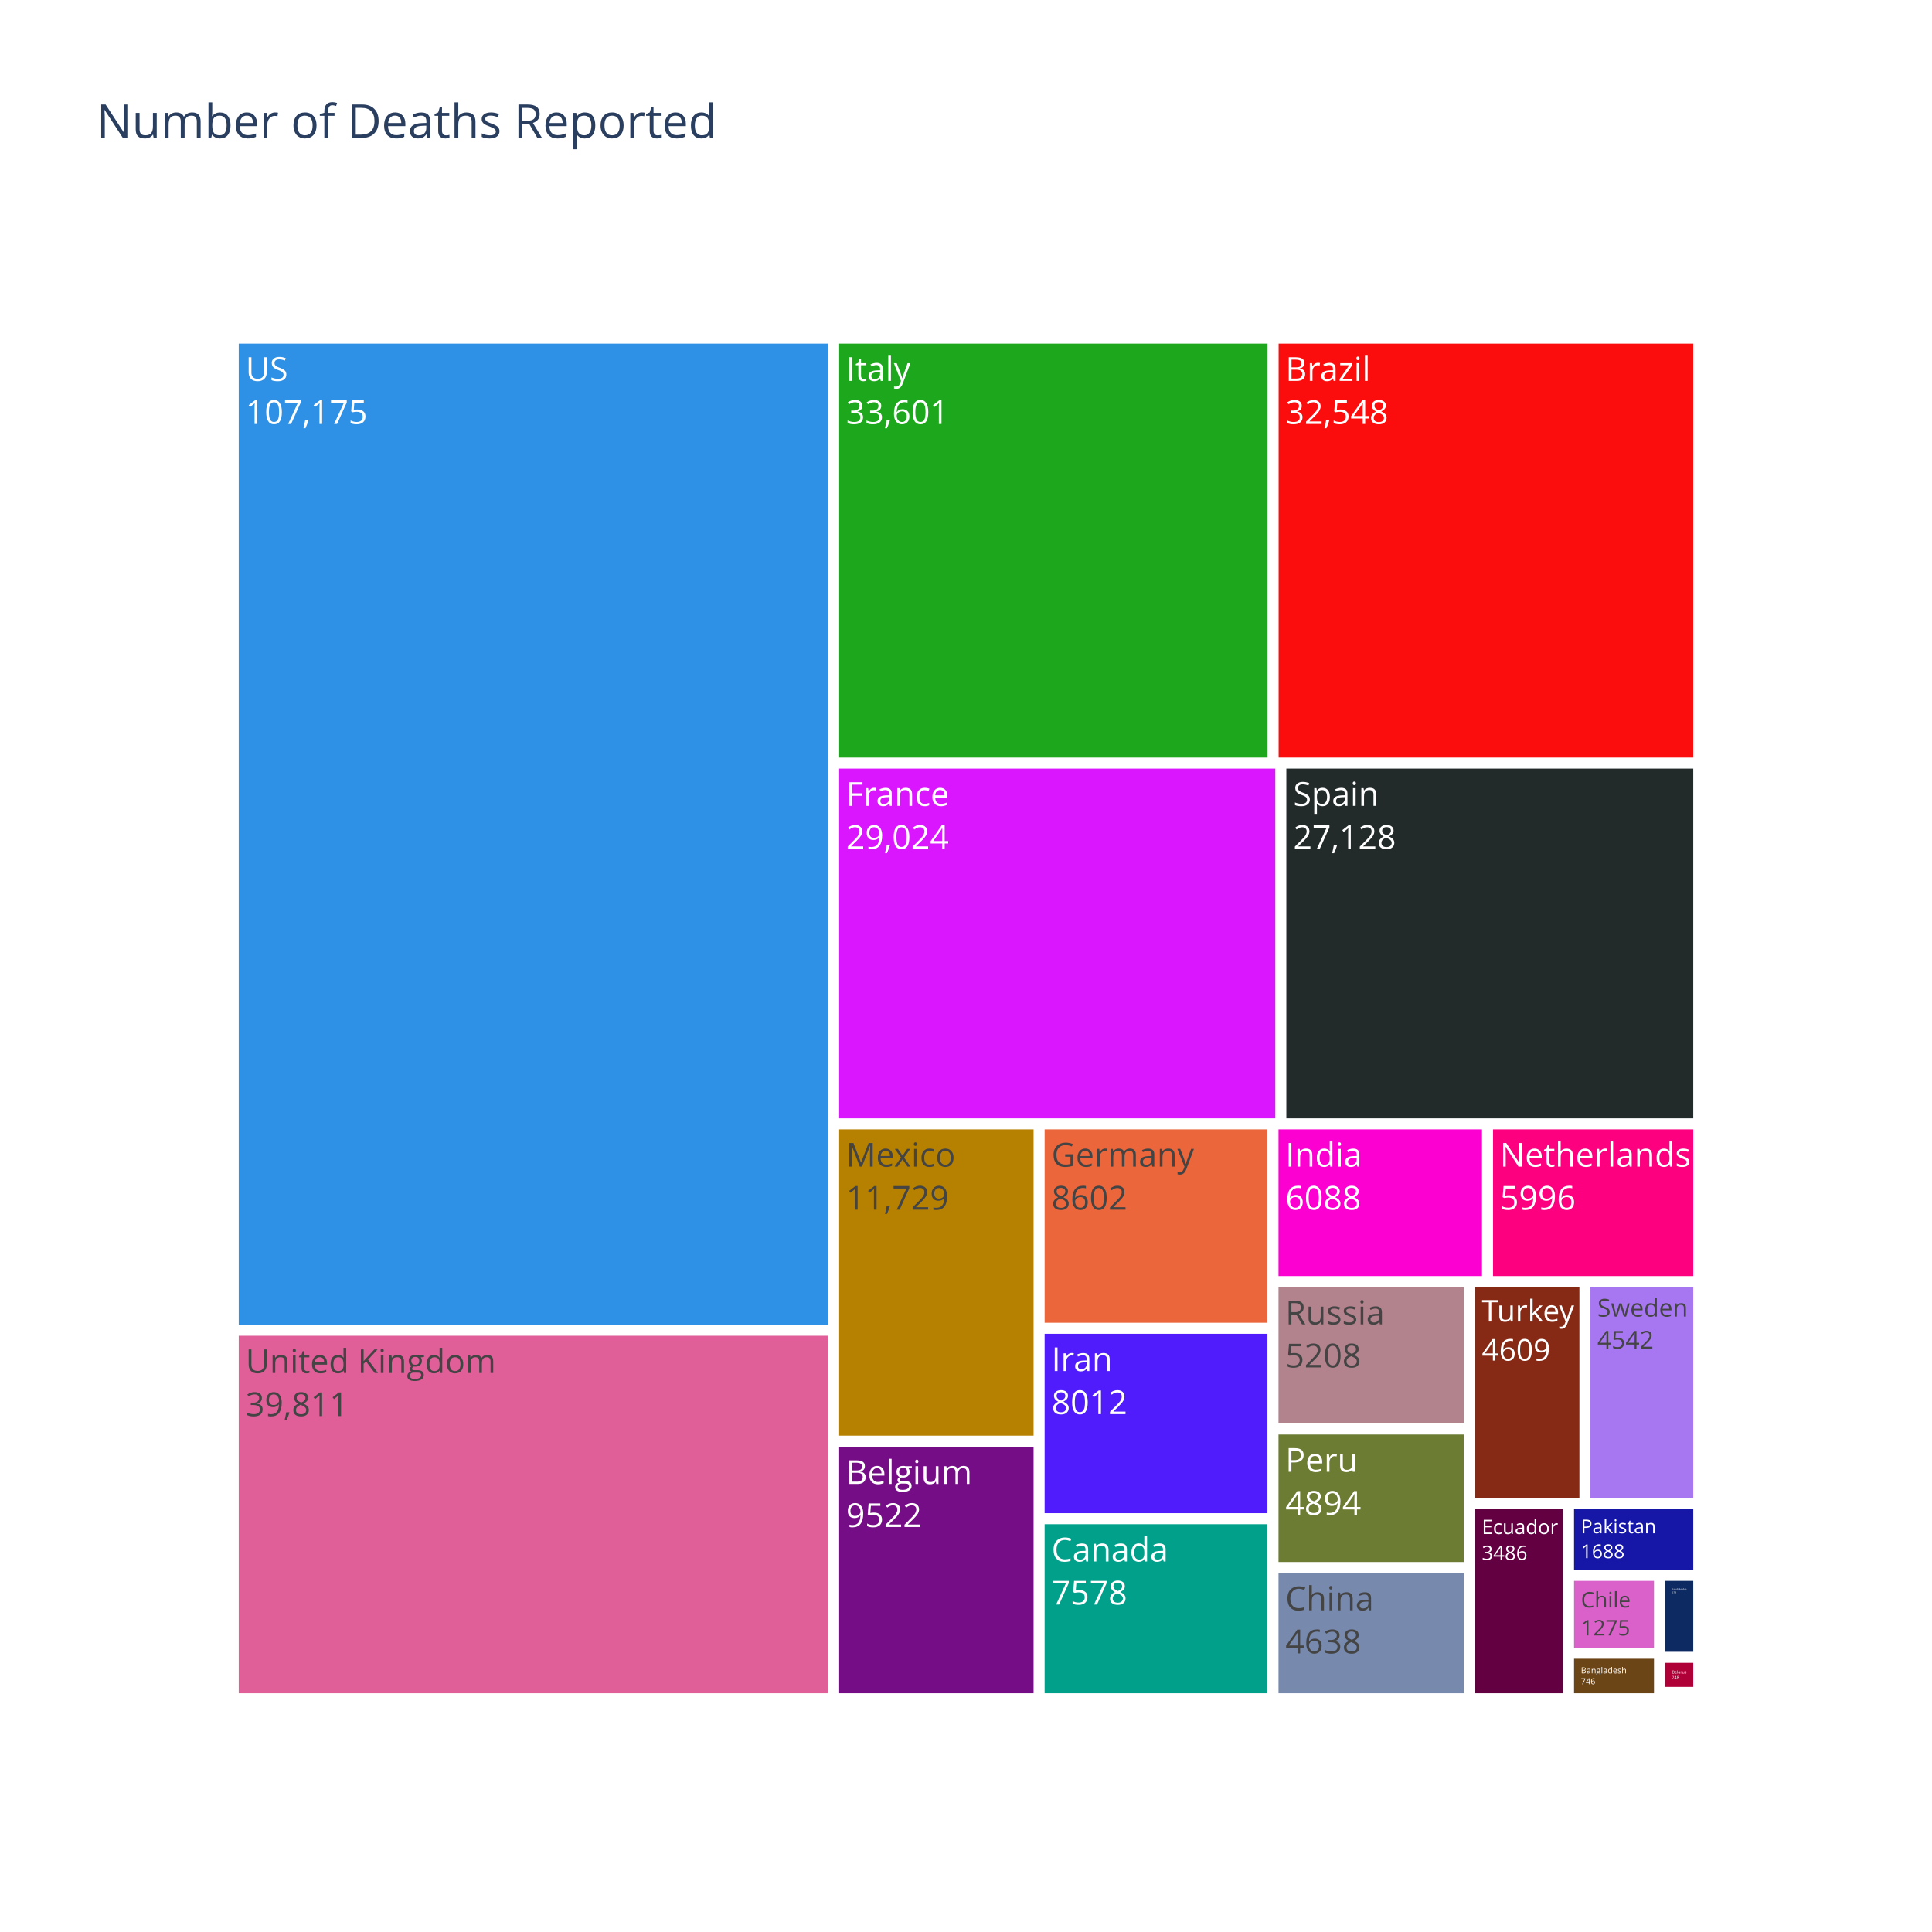
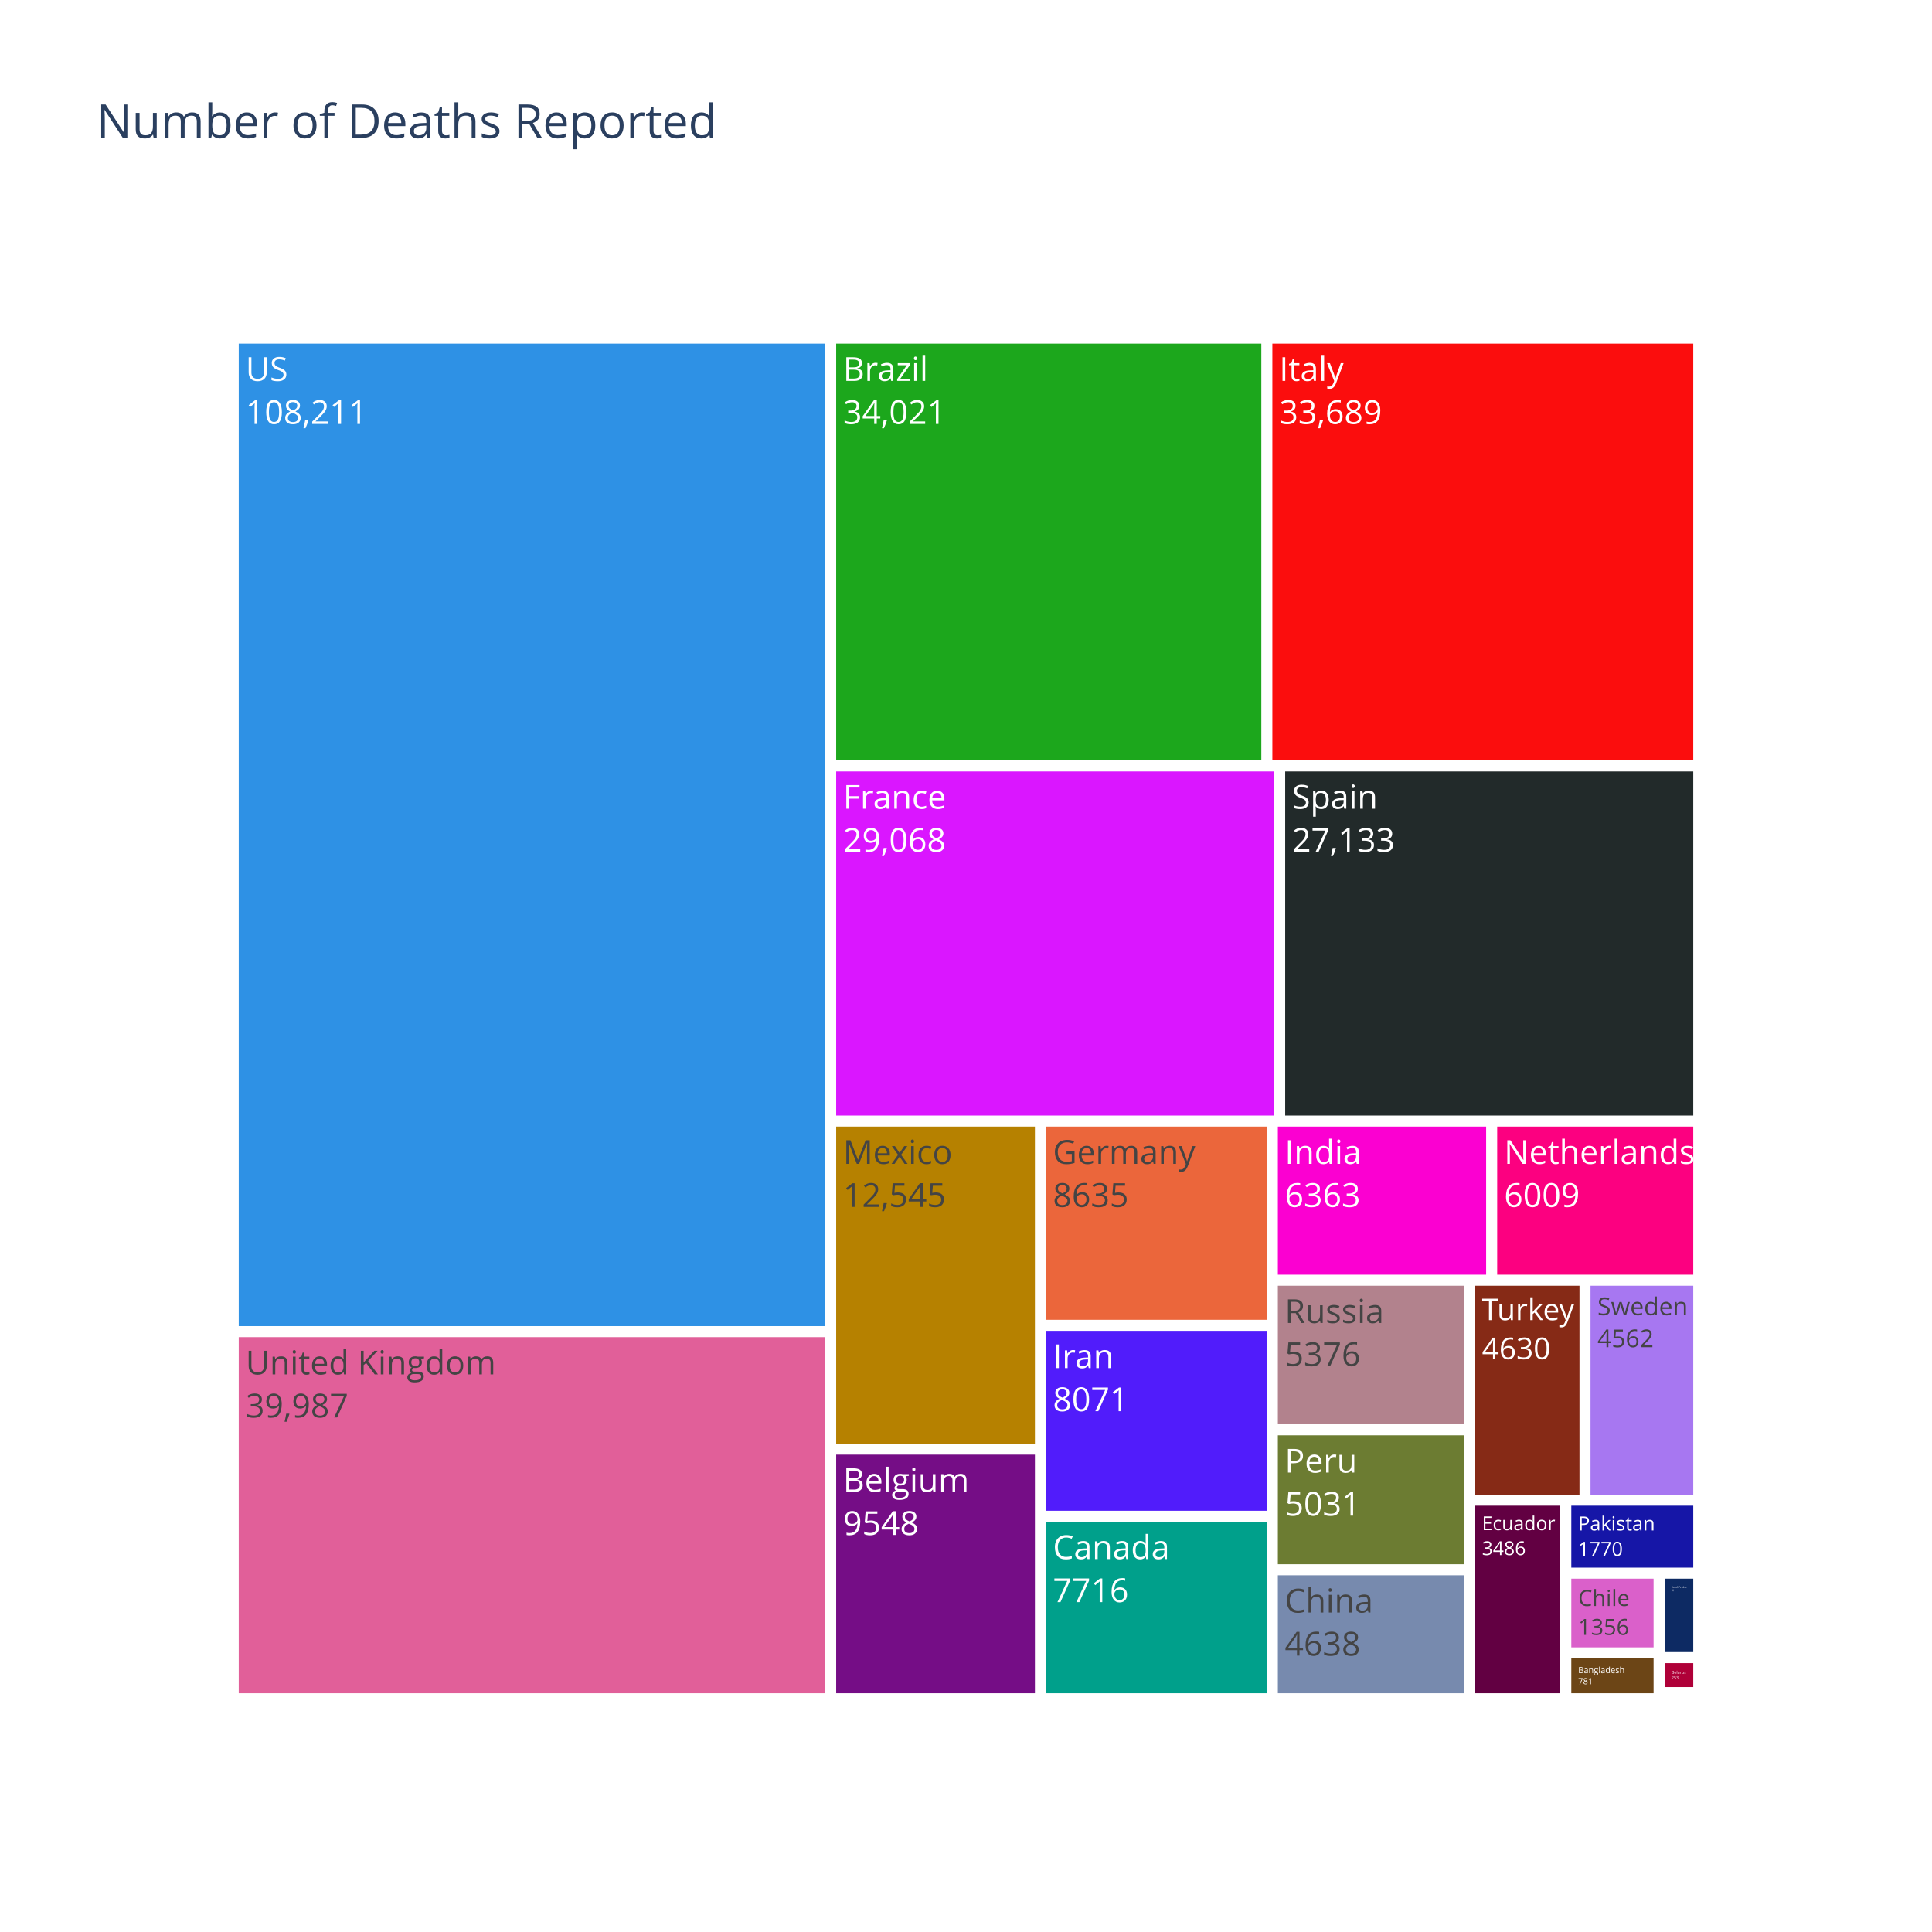
<svg xmlns="http://www.w3.org/2000/svg" class="main-svg" width="700" height="700" style="" viewBox="0 0 700 700">
  <rect x="0" y="0" width="700" height="700" style="fill: rgb(255, 255, 255); fill-opacity: 1;" />
-   <defs id="defs-f8664a">
+   <defs id="defs-8b23a5">
    <g class="clips" />
    <g class="gradients" />
  </defs>
  <g class="bglayer" />
  <g class="layer-below">
    <g class="imagelayer" />
    <g class="shapelayer" />
  </g>
  <g class="cartesianlayer" />
  <g class="polarlayer" />
  <g class="ternarylayer" />
  <g class="geolayer" />
  <g class="funnelarealayer" />
  <g class="pielayer" />
  <g class="treemaplayer">
    <g class="trace treemap" style="opacity: 1;">
      <g class="slice cursor-pointer">
        <path class="surface" d="M80,100L620,100L620,620L80,620Z" style="pointer-events: all; stroke-width: 0; fill: rgb(0, 0, 0); fill-opacity: 0; stroke: rgb(0, 0, 0); stroke-opacity: 0; opacity: 0;" />
        <g class="slicetext">
          <text data-notex="1" class="slicetext" text-anchor="start" x="0" y="0" style="font-family: 'Open Sans', verdana, arial, sans-serif; font-size: 12px; fill: rgb(42, 63, 95); fill-opacity: 1; white-space: pre;" transform="translate(86,114)"> </text>
        </g>
      </g>
      <g class="slice cursor-pointer">
-         <path class="surface" d="M86,124L300.546,124L300.546,480.471L86,480.471Z" style="pointer-events: all; stroke-width: 1; fill: rgb(46, 145, 229); fill-opacity: 1; stroke: rgb(255, 255, 255); stroke-opacity: 1; opacity: 1;" />
+         <path class="surface" d="M86,124L299.466,124L299.466,480.978L86,480.978Z" style="pointer-events: all; stroke-width: 1; fill: rgb(46, 145, 229); fill-opacity: 1; stroke: rgb(255, 255, 255); stroke-opacity: 1; opacity: 1;" />
        <g class="slicetext">
          <text data-notex="1" class="slicetext" text-anchor="start" x="0" y="0" style="font-family: 'Open Sans', verdana, arial, sans-serif; font-size: 12px; fill: rgb(255, 255, 255); fill-opacity: 1; white-space: pre;" transform="translate(89,138)">
            <tspan class="line" dy="0em" x="0" y="0">US</tspan>
-             <tspan class="line" dy="1.3em" x="0" y="0">107,175</tspan>
-           </text>
-         </g>
-       </g>
-       <g class="slice cursor-pointer">
-         <path class="surface" d="M86,483.471L300.546,483.471L300.546,614L86,614Z" style="pointer-events: all; stroke-width: 1; fill: rgb(225, 95, 153); fill-opacity: 1; stroke: rgb(255, 255, 255); stroke-opacity: 1; opacity: 1;" />
-         <g class="slicetext">
-           <text data-notex="1" class="slicetext" text-anchor="start" x="0" y="0" style="font-family: 'Open Sans', verdana, arial, sans-serif; font-size: 12px; fill: rgb(68, 68, 68); fill-opacity: 1; white-space: pre;" transform="translate(89,497.4715)">
+             <tspan class="line" dy="1.3em" x="0" y="0">108,211</tspan>
+           </text>
+         </g>
+       </g>
+       <g class="slice cursor-pointer">
+         <path class="surface" d="M86,483.978L299.466,483.978L299.466,614L86,614Z" style="pointer-events: all; stroke-width: 1; fill: rgb(225, 95, 153); fill-opacity: 1; stroke: rgb(255, 255, 255); stroke-opacity: 1; opacity: 1;" />
+         <g class="slicetext">
+           <text data-notex="1" class="slicetext" text-anchor="start" x="0" y="0" style="font-family: 'Open Sans', verdana, arial, sans-serif; font-size: 12px; fill: rgb(68, 68, 68); fill-opacity: 1; white-space: pre;" transform="translate(89,497.978)">
            <tspan class="line" dy="0em" x="0" y="0">United Kingdom</tspan>
-             <tspan class="line" dy="1.3em" x="0" y="0">39,811</tspan>
-           </text>
-         </g>
-       </g>
-       <g class="slice cursor-pointer">
-         <path class="surface" d="M303.546,124L459.768,124L459.768,274.983L303.546,274.983Z" style="pointer-events: all; stroke-width: 1; fill: rgb(28, 167, 28); fill-opacity: 1; stroke: rgb(255, 255, 255); stroke-opacity: 1; opacity: 1;" />
-         <g class="slicetext">
-           <text data-notex="1" class="slicetext" text-anchor="start" x="0" y="0" style="font-family: 'Open Sans', verdana, arial, sans-serif; font-size: 12px; fill: rgb(255, 255, 255); fill-opacity: 1; white-space: pre;" transform="translate(306.5464,138)">
+             <tspan class="line" dy="1.3em" x="0" y="0">39,987</tspan>
+           </text>
+         </g>
+       </g>
+       <g class="slice cursor-pointer">
+         <path class="surface" d="M302.466,124L457.504,124L457.504,276.018L302.466,276.018Z" style="pointer-events: all; stroke-width: 1; fill: rgb(28, 167, 28); fill-opacity: 1; stroke: rgb(255, 255, 255); stroke-opacity: 1; opacity: 1;" />
+         <g class="slicetext">
+           <text data-notex="1" class="slicetext" text-anchor="start" x="0" y="0" style="font-family: 'Open Sans', verdana, arial, sans-serif; font-size: 12px; fill: rgb(255, 255, 255); fill-opacity: 1; white-space: pre;" transform="translate(305.4665,138)">
+             <tspan class="line" dy="0em" x="0" y="0">Brazil</tspan>
+             <tspan class="line" dy="1.3em" x="0" y="0">34,021</tspan>
+           </text>
+         </g>
+       </g>
+       <g class="slice cursor-pointer">
+         <path class="surface" d="M460.504,124L614,124L614,276.018L460.504,276.018Z" style="pointer-events: all; stroke-width: 1; fill: rgb(251, 13, 13); fill-opacity: 1; stroke: rgb(255, 255, 255); stroke-opacity: 1; opacity: 1;" />
+         <g class="slicetext">
+           <text data-notex="1" class="slicetext" text-anchor="start" x="0" y="0" style="font-family: 'Open Sans', verdana, arial, sans-serif; font-size: 12px; fill: rgb(255, 255, 255); fill-opacity: 1; white-space: pre;" transform="translate(463.5044,138)">
            <tspan class="line" dy="0em" x="0" y="0">Italy</tspan>
-             <tspan class="line" dy="1.3em" x="0" y="0">33,601</tspan>
-           </text>
-         </g>
-       </g>
-       <g class="slice cursor-pointer">
-         <path class="surface" d="M462.768,124L614,124L614,274.983L462.768,274.983Z" style="pointer-events: all; stroke-width: 1; fill: rgb(251, 13, 13); fill-opacity: 1; stroke: rgb(255, 255, 255); stroke-opacity: 1; opacity: 1;" />
-         <g class="slicetext">
-           <text data-notex="1" class="slicetext" text-anchor="start" x="0" y="0" style="font-family: 'Open Sans', verdana, arial, sans-serif; font-size: 12px; fill: rgb(255, 255, 255); fill-opacity: 1; white-space: pre;" transform="translate(465.7681,138)">
-             <tspan class="line" dy="0em" x="0" y="0">Brazil</tspan>
-             <tspan class="line" dy="1.3em" x="0" y="0">32,548</tspan>
-           </text>
-         </g>
-       </g>
-       <g class="slice cursor-pointer">
-         <path class="surface" d="M303.546,277.983L462.565,277.983L462.565,405.695L303.546,405.695Z" style="pointer-events: all; stroke-width: 1; fill: rgb(218, 22, 255); fill-opacity: 1; stroke: rgb(255, 255, 255); stroke-opacity: 1; opacity: 1;" />
-         <g class="slicetext">
-           <text data-notex="1" class="slicetext" text-anchor="start" x="0" y="0" style="font-family: 'Open Sans', verdana, arial, sans-serif; font-size: 12px; fill: rgb(255, 255, 255); fill-opacity: 1; white-space: pre;" transform="translate(306.5464,291.9831)">
+             <tspan class="line" dy="1.3em" x="0" y="0">33,689</tspan>
+           </text>
+         </g>
+       </g>
+       <g class="slice cursor-pointer">
+         <path class="surface" d="M302.466,279.018L462.148,279.018L462.148,404.686L302.466,404.686Z" style="pointer-events: all; stroke-width: 1; fill: rgb(218, 22, 255); fill-opacity: 1; stroke: rgb(255, 255, 255); stroke-opacity: 1; opacity: 1;" />
+         <g class="slicetext">
+           <text data-notex="1" class="slicetext" text-anchor="start" x="0" y="0" style="font-family: 'Open Sans', verdana, arial, sans-serif; font-size: 12px; fill: rgb(255, 255, 255); fill-opacity: 1; white-space: pre;" transform="translate(305.4665,293.0176)">
            <tspan class="line" dy="0em" x="0" y="0">France</tspan>
-             <tspan class="line" dy="1.3em" x="0" y="0">29,024</tspan>
-           </text>
-         </g>
-       </g>
-       <g class="slice cursor-pointer">
-         <path class="surface" d="M465.565,277.983L614,277.983L614,405.695L465.565,405.695Z" style="pointer-events: all; stroke-width: 1; fill: rgb(34, 42, 42); fill-opacity: 1; stroke: rgb(255, 255, 255); stroke-opacity: 1; opacity: 1;" />
-         <g class="slicetext">
-           <text data-notex="1" class="slicetext" text-anchor="start" x="0" y="0" style="font-family: 'Open Sans', verdana, arial, sans-serif; font-size: 12px; fill: rgb(255, 255, 255); fill-opacity: 1; white-space: pre;" transform="translate(468.5652,291.9831)">
+             <tspan class="line" dy="1.3em" x="0" y="0">29,068</tspan>
+           </text>
+         </g>
+       </g>
+       <g class="slice cursor-pointer">
+         <path class="surface" d="M465.148,279.018L614,279.018L614,404.686L465.148,404.686Z" style="pointer-events: all; stroke-width: 1; fill: rgb(34, 42, 42); fill-opacity: 1; stroke: rgb(255, 255, 255); stroke-opacity: 1; opacity: 1;" />
+         <g class="slicetext">
+           <text data-notex="1" class="slicetext" text-anchor="start" x="0" y="0" style="font-family: 'Open Sans', verdana, arial, sans-serif; font-size: 12px; fill: rgb(255, 255, 255); fill-opacity: 1; white-space: pre;" transform="translate(468.1479,293.0176)">
            <tspan class="line" dy="0em" x="0" y="0">Spain</tspan>
-             <tspan class="line" dy="1.3em" x="0" y="0">27,128</tspan>
-           </text>
-         </g>
-       </g>
-       <g class="slice cursor-pointer">
-         <path class="surface" d="M303.546,408.695L374.986,408.695L374.986,520.664L303.546,520.664Z" style="pointer-events: all; stroke-width: 1; fill: rgb(182, 129, 0); fill-opacity: 1; stroke: rgb(255, 255, 255); stroke-opacity: 1; opacity: 1;" />
-         <g class="slicetext">
-           <text data-notex="1" class="slicetext" text-anchor="start" x="0" y="0" style="font-family: 'Open Sans', verdana, arial, sans-serif; font-size: 12px; fill: rgb(68, 68, 68); fill-opacity: 1; white-space: pre;" transform="translate(306.5464,422.6949)">
+             <tspan class="line" dy="1.3em" x="0" y="0">27,133</tspan>
+           </text>
+         </g>
+       </g>
+       <g class="slice cursor-pointer">
+         <path class="surface" d="M302.466,407.686L375.473,407.686L375.473,523.54L302.466,523.54Z" style="pointer-events: all; stroke-width: 1; fill: rgb(182, 129, 0); fill-opacity: 1; stroke: rgb(255, 255, 255); stroke-opacity: 1; opacity: 1;" />
+         <g class="slicetext">
+           <text data-notex="1" class="slicetext" text-anchor="start" x="0" y="0" style="font-family: 'Open Sans', verdana, arial, sans-serif; font-size: 12px; fill: rgb(68, 68, 68); fill-opacity: 1; white-space: pre;" transform="translate(305.4665,421.6861)">
            <tspan class="line" dy="0em" x="0" y="0">Mexico</tspan>
-             <tspan class="line" dy="1.3em" x="0" y="0">11,729</tspan>
-           </text>
-         </g>
-       </g>
-       <g class="slice cursor-pointer">
-         <path class="surface" d="M303.546,523.664L374.986,523.664L374.986,614L303.546,614Z" style="pointer-events: all; stroke-width: 1; fill: rgb(117, 13, 134); fill-opacity: 1; stroke: rgb(255, 255, 255); stroke-opacity: 1; opacity: 1;" />
-         <g class="slicetext">
-           <text data-notex="1" class="slicetext" text-anchor="start" x="0" y="0" style="font-family: 'Open Sans', verdana, arial, sans-serif; font-size: 12px; fill: rgb(255, 255, 255); fill-opacity: 1; white-space: pre;" transform="translate(306.5464,537.6641)">
+             <tspan class="line" dy="1.3em" x="0" y="0">12,545</tspan>
+           </text>
+         </g>
+       </g>
+       <g class="slice cursor-pointer">
+         <path class="surface" d="M302.466,526.54L375.473,526.54L375.473,614L302.466,614Z" style="pointer-events: all; stroke-width: 1; fill: rgb(117, 13, 134); fill-opacity: 1; stroke: rgb(255, 255, 255); stroke-opacity: 1; opacity: 1;" />
+         <g class="slicetext">
+           <text data-notex="1" class="slicetext" text-anchor="start" x="0" y="0" style="font-family: 'Open Sans', verdana, arial, sans-serif; font-size: 12px; fill: rgb(255, 255, 255); fill-opacity: 1; white-space: pre;" transform="translate(305.4665,540.5402)">
            <tspan class="line" dy="0em" x="0" y="0">Belgium</tspan>
-             <tspan class="line" dy="1.3em" x="0" y="0">9522</tspan>
-           </text>
-         </g>
-       </g>
-       <g class="slice cursor-pointer">
-         <path class="surface" d="M377.986,408.695L459.727,408.695L459.727,479.762L377.986,479.762Z" style="pointer-events: all; stroke-width: 1; fill: rgb(235, 102, 59); fill-opacity: 1; stroke: rgb(255, 255, 255); stroke-opacity: 1; opacity: 1;" />
-         <g class="slicetext">
-           <text data-notex="1" class="slicetext" text-anchor="start" x="0" y="0" style="font-family: 'Open Sans', verdana, arial, sans-serif; font-size: 12px; fill: rgb(68, 68, 68); fill-opacity: 1; white-space: pre;" transform="translate(380.9857,422.6949)">
+             <tspan class="line" dy="1.3em" x="0" y="0">9548</tspan>
+           </text>
+         </g>
+       </g>
+       <g class="slice cursor-pointer">
+         <path class="surface" d="M378.473,407.686L459.492,407.686L459.492,478.694L378.473,478.694Z" style="pointer-events: all; stroke-width: 1; fill: rgb(235, 102, 59); fill-opacity: 1; stroke: rgb(255, 255, 255); stroke-opacity: 1; opacity: 1;" />
+         <g class="slicetext">
+           <text data-notex="1" class="slicetext" text-anchor="start" x="0" y="0" style="font-family: 'Open Sans', verdana, arial, sans-serif; font-size: 12px; fill: rgb(68, 68, 68); fill-opacity: 1; white-space: pre;" transform="translate(381.4732,421.6861)">
            <tspan class="line" dy="0em" x="0" y="0">Germany</tspan>
-             <tspan class="line" dy="1.3em" x="0" y="0">8602</tspan>
-           </text>
-         </g>
-       </g>
-       <g class="slice cursor-pointer">
-         <path class="surface" d="M377.986,482.762L459.727,482.762L459.727,548.75L377.986,548.75Z" style="pointer-events: all; stroke-width: 1; fill: rgb(81, 28, 251); fill-opacity: 1; stroke: rgb(255, 255, 255); stroke-opacity: 1; opacity: 1;" />
-         <g class="slicetext">
-           <text data-notex="1" class="slicetext" text-anchor="start" x="0" y="0" style="font-family: 'Open Sans', verdana, arial, sans-serif; font-size: 12px; fill: rgb(255, 255, 255); fill-opacity: 1; white-space: pre;" transform="translate(380.9857,496.7624)">
+             <tspan class="line" dy="1.3em" x="0" y="0">8635</tspan>
+           </text>
+         </g>
+       </g>
+       <g class="slice cursor-pointer">
+         <path class="surface" d="M378.473,481.694L459.492,481.694L459.492,547.868L378.473,547.868Z" style="pointer-events: all; stroke-width: 1; fill: rgb(81, 28, 251); fill-opacity: 1; stroke: rgb(255, 255, 255); stroke-opacity: 1; opacity: 1;" />
+         <g class="slicetext">
+           <text data-notex="1" class="slicetext" text-anchor="start" x="0" y="0" style="font-family: 'Open Sans', verdana, arial, sans-serif; font-size: 12px; fill: rgb(255, 255, 255); fill-opacity: 1; white-space: pre;" transform="translate(381.4732,495.6942)">
            <tspan class="line" dy="0em" x="0" y="0">Iran</tspan>
-             <tspan class="line" dy="1.3em" x="0" y="0">8012</tspan>
-           </text>
-         </g>
-       </g>
-       <g class="slice cursor-pointer">
-         <path class="surface" d="M377.986,551.75L459.727,551.75L459.727,614L377.986,614Z" style="pointer-events: all; stroke-width: 1; fill: rgb(0, 160, 139); fill-opacity: 1; stroke: rgb(255, 255, 255); stroke-opacity: 1; opacity: 1;" />
-         <g class="slicetext">
-           <text data-notex="1" class="slicetext" text-anchor="start" x="0" y="0" style="font-family: 'Open Sans', verdana, arial, sans-serif; font-size: 12px; fill: rgb(255, 255, 255); fill-opacity: 1; white-space: pre;" transform="translate(380.9857,565.7497)">
+             <tspan class="line" dy="1.3em" x="0" y="0">8071</tspan>
+           </text>
+         </g>
+       </g>
+       <g class="slice cursor-pointer">
+         <path class="surface" d="M378.473,550.868L459.492,550.868L459.492,614L378.473,614Z" style="pointer-events: all; stroke-width: 1; fill: rgb(0, 160, 139); fill-opacity: 1; stroke: rgb(255, 255, 255); stroke-opacity: 1; opacity: 1;" />
+         <g class="slicetext">
+           <text data-notex="1" class="slicetext" text-anchor="start" x="0" y="0" style="font-family: 'Open Sans', verdana, arial, sans-serif; font-size: 12px; fill: rgb(255, 255, 255); fill-opacity: 1; white-space: pre;" transform="translate(381.4732,564.8684)">
            <tspan class="line" dy="0em" x="0" y="0">Canada</tspan>
-             <tspan class="line" dy="1.3em" x="0" y="0">7578</tspan>
-           </text>
-         </g>
-       </g>
-       <g class="slice cursor-pointer">
-         <path class="surface" d="M462.727,408.695L537.451,408.695L537.451,462.848L462.727,462.848Z" style="pointer-events: all; stroke-width: 1; fill: rgb(251, 0, 209); fill-opacity: 1; stroke: rgb(255, 255, 255); stroke-opacity: 1; opacity: 1;" />
-         <g class="slicetext">
-           <text data-notex="1" class="slicetext" text-anchor="start" x="0" y="0" style="font-family: 'Open Sans', verdana, arial, sans-serif; font-size: 12px; fill: rgb(255, 255, 255); fill-opacity: 1; white-space: pre;" transform="translate(465.727,422.6949)">
+             <tspan class="line" dy="1.3em" x="0" y="0">7716</tspan>
+           </text>
+         </g>
+       </g>
+       <g class="slice cursor-pointer">
+         <path class="surface" d="M462.492,407.686L538.957,407.686L538.957,462.348L462.492,462.348Z" style="pointer-events: all; stroke-width: 1; fill: rgb(251, 0, 209); fill-opacity: 1; stroke: rgb(255, 255, 255); stroke-opacity: 1; opacity: 1;" />
+         <g class="slicetext">
+           <text data-notex="1" class="slicetext" text-anchor="start" x="0" y="0" style="font-family: 'Open Sans', verdana, arial, sans-serif; font-size: 12px; fill: rgb(255, 255, 255); fill-opacity: 1; white-space: pre;" transform="translate(465.4924,421.6861)">
            <tspan class="line" dy="0em" x="0" y="0">India</tspan>
-             <tspan class="line" dy="1.3em" x="0" y="0">6088</tspan>
-           </text>
-         </g>
-       </g>
-       <g class="slice cursor-pointer">
-         <path class="surface" d="M540.451,408.695L614,408.695L614,462.848L540.451,462.848Z" style="pointer-events: all; stroke-width: 1; fill: rgb(252, 0, 128); fill-opacity: 1; stroke: rgb(255, 255, 255); stroke-opacity: 1; opacity: 1;" />
-         <g class="slicetext">
-           <text data-notex="1" class="slicetext" text-anchor="start" x="0" y="0" style="font-family: 'Open Sans', verdana, arial, sans-serif; font-size: 12px; fill: rgb(255, 255, 255); fill-opacity: 1; white-space: pre;" transform="translate(543.4508,422.6949)">
+             <tspan class="line" dy="1.3em" x="0" y="0">6363</tspan>
+           </text>
+         </g>
+       </g>
+       <g class="slice cursor-pointer">
+         <path class="surface" d="M541.957,407.686L614,407.686L614,462.348L541.957,462.348Z" style="pointer-events: all; stroke-width: 1; fill: rgb(252, 0, 128); fill-opacity: 1; stroke: rgb(255, 255, 255); stroke-opacity: 1; opacity: 1;" />
+         <g class="slicetext">
+           <text data-notex="1" class="slicetext" text-anchor="start" x="0" y="0" style="font-family: 'Open Sans', verdana, arial, sans-serif; font-size: 12px; fill: rgb(255, 255, 255); fill-opacity: 1; white-space: pre;" transform="translate(544.9566,421.6861)">
            <tspan class="line" dy="0em" x="0" y="0">Netherlands</tspan>
-             <tspan class="line" dy="1.3em" x="0" y="0">5996</tspan>
-           </text>
-         </g>
-       </g>
-       <g class="slice cursor-pointer">
-         <path class="surface" d="M462.727,465.848L530.882,465.848L530.882,516.254L462.727,516.254Z" style="pointer-events: all; stroke-width: 1; fill: rgb(178, 130, 141); fill-opacity: 1; stroke: rgb(255, 255, 255); stroke-opacity: 1; opacity: 1;" />
-         <g class="slicetext">
-           <text data-notex="1" class="slicetext" text-anchor="start" x="0" y="0" style="font-family: 'Open Sans', verdana, arial, sans-serif; font-size: 12px; fill: rgb(68, 68, 68); fill-opacity: 1; white-space: pre;" transform="translate(465.727,479.8485)">
+             <tspan class="line" dy="1.3em" x="0" y="0">6009</tspan>
+           </text>
+         </g>
+       </g>
+       <g class="slice cursor-pointer">
+         <path class="surface" d="M462.492,465.348L530.932,465.348L530.932,516.537L462.492,516.537Z" style="pointer-events: all; stroke-width: 1; fill: rgb(178, 130, 141); fill-opacity: 1; stroke: rgb(255, 255, 255); stroke-opacity: 1; opacity: 1;" />
+         <g class="slicetext">
+           <text data-notex="1" class="slicetext" text-anchor="start" x="0" y="0" style="font-family: 'Open Sans', verdana, arial, sans-serif; font-size: 12px; fill: rgb(68, 68, 68); fill-opacity: 1; white-space: pre;" transform="translate(465.4924,479.3475)">
            <tspan class="line" dy="0em" x="0" y="0">Russia</tspan>
-             <tspan class="line" dy="1.3em" x="0" y="0">5208</tspan>
-           </text>
-         </g>
-       </g>
-       <g class="slice cursor-pointer">
-         <path class="surface" d="M462.727,519.254L530.882,519.254L530.882,566.44L462.727,566.44Z" style="pointer-events: all; stroke-width: 1; fill: rgb(108, 124, 50); fill-opacity: 1; stroke: rgb(255, 255, 255); stroke-opacity: 1; opacity: 1;" />
-         <g class="slicetext">
-           <text data-notex="1" class="slicetext" text-anchor="start" x="0" y="0" style="font-family: 'Open Sans', verdana, arial, sans-serif; font-size: 12px; fill: rgb(255, 255, 255); fill-opacity: 1; white-space: pre;" transform="translate(465.727,533.254)">
+             <tspan class="line" dy="1.3em" x="0" y="0">5376</tspan>
+           </text>
+         </g>
+       </g>
+       <g class="slice cursor-pointer">
+         <path class="surface" d="M462.492,519.537L530.932,519.537L530.932,567.249L462.492,567.249Z" style="pointer-events: all; stroke-width: 1; fill: rgb(108, 124, 50); fill-opacity: 1; stroke: rgb(255, 255, 255); stroke-opacity: 1; opacity: 1;" />
+         <g class="slicetext">
+           <text data-notex="1" class="slicetext" text-anchor="start" x="0" y="0" style="font-family: 'Open Sans', verdana, arial, sans-serif; font-size: 12px; fill: rgb(255, 255, 255); fill-opacity: 1; white-space: pre;" transform="translate(465.4924,533.5372)">
            <tspan class="line" dy="0em" x="0" y="0">Peru</tspan>
-             <tspan class="line" dy="1.3em" x="0" y="0">4894</tspan>
-           </text>
-         </g>
-       </g>
-       <g class="slice cursor-pointer">
-         <path class="surface" d="M462.727,569.44L530.882,569.44L530.882,614L462.727,614Z" style="pointer-events: all; stroke-width: 1; fill: rgb(119, 138, 174); fill-opacity: 1; stroke: rgb(255, 255, 255); stroke-opacity: 1; opacity: 1;" />
-         <g class="slicetext">
-           <text data-notex="1" class="slicetext" text-anchor="start" x="0" y="0" style="font-family: 'Open Sans', verdana, arial, sans-serif; font-size: 12px; fill: rgb(68, 68, 68); fill-opacity: 1; white-space: pre;" transform="translate(465.727,583.4396)">
+             <tspan class="line" dy="1.3em" x="0" y="0">5031</tspan>
+           </text>
+         </g>
+       </g>
+       <g class="slice cursor-pointer">
+         <path class="surface" d="M462.492,570.249L530.932,570.249L530.932,614L462.492,614Z" style="pointer-events: all; stroke-width: 1; fill: rgb(119, 138, 174); fill-opacity: 1; stroke: rgb(255, 255, 255); stroke-opacity: 1; opacity: 1;" />
+         <g class="slicetext">
+           <text data-notex="1" class="slicetext" text-anchor="start" x="0" y="0" style="font-family: 'Open Sans', verdana, arial, sans-serif; font-size: 12px; fill: rgb(68, 68, 68); fill-opacity: 1; white-space: pre;" transform="translate(465.4924,584.2493)">
            <tspan class="line" dy="0em" x="0" y="0">China</tspan>
            <tspan class="line" dy="1.3em" x="0" y="0">4638</tspan>
          </text>
        </g>
      </g>
      <g class="slice cursor-pointer">
-         <path class="surface" d="M533.882,465.848L572.745,465.848L572.745,543.182L533.882,543.182Z" style="pointer-events: all; stroke-width: 1; fill: rgb(134, 42, 22); fill-opacity: 1; stroke: rgb(255, 255, 255); stroke-opacity: 1; opacity: 1;" />
-         <g class="slicetext">
-           <text data-notex="1" class="slicetext" text-anchor="start" x="0" y="0" style="font-family: 'Open Sans', verdana, arial, sans-serif; font-size: 12px; fill: rgb(255, 255, 255); fill-opacity: 1; white-space: pre;" transform="translate(536.8824,478.825)scale(0.9069589)">
+         <path class="surface" d="M533.932,465.348L572.773,465.348L572.773,542.031L533.932,542.031Z" style="pointer-events: all; stroke-width: 1; fill: rgb(134, 42, 22); fill-opacity: 1; stroke: rgb(255, 255, 255); stroke-opacity: 1; opacity: 1;" />
+         <g class="slicetext">
+           <text data-notex="1" class="slicetext" text-anchor="start" x="0" y="0" style="font-family: 'Open Sans', verdana, arial, sans-serif; font-size: 12px; fill: rgb(255, 255, 255); fill-opacity: 1; white-space: pre;" transform="translate(536.9318,478.3175)scale(0.9063594)">
            <tspan class="line" dy="0em" x="0" y="0">Turkey</tspan>
-             <tspan class="line" dy="1.3em" x="0" y="0">4609</tspan>
-           </text>
-         </g>
-       </g>
-       <g class="slice cursor-pointer">
-         <path class="surface" d="M575.745,465.848L614,465.848L614,543.182L575.745,543.182Z" style="pointer-events: all; stroke-width: 1; fill: rgb(167, 119, 241); fill-opacity: 1; stroke: rgb(255, 255, 255); stroke-opacity: 1; opacity: 1;" />
-         <g class="slicetext">
-           <text data-notex="1" class="slicetext" text-anchor="start" x="0" y="0" style="font-family: 'Open Sans', verdana, arial, sans-serif; font-size: 12px; fill: rgb(68, 68, 68); fill-opacity: 1; white-space: pre;" transform="translate(578.7455,477.0283)scale(0.7436204)">
+             <tspan class="line" dy="1.3em" x="0" y="0">4630</tspan>
+           </text>
+         </g>
+       </g>
+       <g class="slice cursor-pointer">
+         <path class="surface" d="M575.773,465.348L614,465.348L614,542.031L575.773,542.031Z" style="pointer-events: all; stroke-width: 1; fill: rgb(167, 119, 241); fill-opacity: 1; stroke: rgb(255, 255, 255); stroke-opacity: 1; opacity: 1;" />
+         <g class="slicetext">
+           <text data-notex="1" class="slicetext" text-anchor="start" x="0" y="0" style="font-family: 'Open Sans', verdana, arial, sans-serif; font-size: 12px; fill: rgb(68, 68, 68); fill-opacity: 1; white-space: pre;" transform="translate(578.7732,476.5203)scale(0.7429821)">
            <tspan class="line" dy="0em" x="0" y="0">Sweden</tspan>
-             <tspan class="line" dy="1.3em" x="0" y="0">4542</tspan>
-           </text>
-         </g>
-       </g>
-       <g class="slice cursor-pointer">
-         <path class="surface" d="M533.882,546.182L566.8,546.182L566.8,614L533.882,614Z" style="pointer-events: all; stroke-width: 1; fill: rgb(98, 0, 66); fill-opacity: 1; stroke: rgb(255, 255, 255); stroke-opacity: 1; opacity: 1;" />
-         <g class="slicetext">
-           <text data-notex="1" class="slicetext" text-anchor="start" x="0" y="0" style="font-family: 'Open Sans', verdana, arial, sans-serif; font-size: 12px; fill: rgb(255, 255, 255); fill-opacity: 1; white-space: pre;" transform="translate(536.8824,555.8059)scale(0.6021435)">
+             <tspan class="line" dy="1.3em" x="0" y="0">4562</tspan>
+           </text>
+         </g>
+       </g>
+       <g class="slice cursor-pointer">
+         <path class="surface" d="M533.932,545.031L565.812,545.031L565.812,614L533.932,614Z" style="pointer-events: all; stroke-width: 1; fill: rgb(98, 0, 66); fill-opacity: 1; stroke: rgb(255, 255, 255); stroke-opacity: 1; opacity: 1;" />
+         <g class="slicetext">
+           <text data-notex="1" class="slicetext" text-anchor="start" x="0" y="0" style="font-family: 'Open Sans', verdana, arial, sans-serif; font-size: 12px; fill: rgb(255, 255, 255); fill-opacity: 1; white-space: pre;" transform="translate(536.9318,554.3997)scale(0.5789359)">
            <tspan class="line" dy="0em" x="0" y="0">Ecuador</tspan>
            <tspan class="line" dy="1.3em" x="0" y="0">3486</tspan>
          </text>
        </g>
      </g>
      <g class="slice cursor-pointer">
-         <path class="surface" d="M569.8,546.182L614,546.182L614,569.277L569.8,569.277Z" style="pointer-events: all; stroke-width: 1; fill: rgb(22, 22, 167); fill-opacity: 1; stroke: rgb(255, 255, 255); stroke-opacity: 1; opacity: 1;" />
-         <g class="slicetext">
-           <text data-notex="1" class="slicetext" text-anchor="start" x="0" y="0" style="font-family: 'Open Sans', verdana, arial, sans-serif; font-size: 12px; fill: rgb(255, 255, 255); fill-opacity: 1; white-space: pre;" transform="translate(572.8001,555.5331)scale(0.5773442)">
+         <path class="surface" d="M568.812,545.031L614,545.031L614,568.482L568.812,568.482Z" style="pointer-events: all; stroke-width: 1; fill: rgb(22, 22, 167); fill-opacity: 1; stroke: rgb(255, 255, 255); stroke-opacity: 1; opacity: 1;" />
+         <g class="slicetext">
+           <text data-notex="1" class="slicetext" text-anchor="start" x="0" y="0" style="font-family: 'Open Sans', verdana, arial, sans-serif; font-size: 12px; fill: rgb(255, 255, 255); fill-opacity: 1; white-space: pre;" transform="translate(571.812,554.5142)scale(0.589349)">
            <tspan class="line" dy="0em" x="0" y="0">Pakistan</tspan>
-             <tspan class="line" dy="1.3em" x="0" y="0">1688</tspan>
-           </text>
-         </g>
-       </g>
-       <g class="slice cursor-pointer">
-         <path class="surface" d="M569.8,572.277L599.773,572.277L599.773,597.492L569.8,597.492Z" style="pointer-events: all; stroke-width: 1; fill: rgb(218, 96, 202); fill-opacity: 1; stroke: rgb(255, 255, 255); stroke-opacity: 1; opacity: 1;" />
-         <g class="slicetext">
-           <text data-notex="1" class="slicetext" text-anchor="start" x="0" y="0" style="font-family: 'Open Sans', verdana, arial, sans-serif; font-size: 12px; fill: rgb(68, 68, 68); fill-opacity: 1; white-space: pre;" transform="translate(572.8001,582.4154)scale(0.6489362)">
+             <tspan class="line" dy="1.3em" x="0" y="0">1770</tspan>
+           </text>
+         </g>
+       </g>
+       <g class="slice cursor-pointer">
+         <path class="surface" d="M568.812,571.482L599.62,571.482L599.62,597.365L568.812,597.365Z" style="pointer-events: all; stroke-width: 1; fill: rgb(218, 96, 202); fill-opacity: 1; stroke: rgb(255, 255, 255); stroke-opacity: 1; opacity: 1;" />
+         <g class="slicetext">
+           <text data-notex="1" class="slicetext" text-anchor="start" x="0" y="0" style="font-family: 'Open Sans', verdana, arial, sans-serif; font-size: 12px; fill: rgb(68, 68, 68); fill-opacity: 1; white-space: pre;" transform="translate(571.812,581.8682)scale(0.6715088)">
            <tspan class="line" dy="0em" x="0" y="0">Chile</tspan>
-             <tspan class="line" dy="1.3em" x="0" y="0">1275</tspan>
-           </text>
-         </g>
-       </g>
-       <g class="slice cursor-pointer">
-         <path class="surface" d="M569.8,600.492L599.773,600.492L599.773,614L569.8,614Z" style="pointer-events: all; stroke-width: 1; fill: rgb(108, 69, 22); fill-opacity: 1; stroke: rgb(255, 255, 255); stroke-opacity: 1; opacity: 1;" />
-         <g class="slicetext">
-           <text data-notex="1" class="slicetext" text-anchor="start" x="0" y="0" style="font-family: 'Open Sans', verdana, arial, sans-serif; font-size: 12px; fill: rgb(255, 255, 255); fill-opacity: 1; white-space: pre;" transform="translate(572.8001,606.2811)scale(0.2535786)">
+             <tspan class="line" dy="1.3em" x="0" y="0">1356</tspan>
+           </text>
+         </g>
+       </g>
+       <g class="slice cursor-pointer">
+         <path class="surface" d="M568.812,600.365L599.62,600.365L599.62,614L568.812,614Z" style="pointer-events: all; stroke-width: 1; fill: rgb(108, 69, 22); fill-opacity: 1; stroke: rgb(255, 255, 255); stroke-opacity: 1; opacity: 1;" />
+         <g class="slicetext">
+           <text data-notex="1" class="slicetext" text-anchor="start" x="0" y="0" style="font-family: 'Open Sans', verdana, arial, sans-serif; font-size: 12px; fill: rgb(255, 255, 255); fill-opacity: 1; white-space: pre;" transform="translate(571.812,606.2012)scale(0.2578707)">
            <tspan class="line" dy="0em" x="0" y="0">Bangladesh</tspan>
-             <tspan class="line" dy="1.3em" x="0" y="0">746</tspan>
-           </text>
-         </g>
-       </g>
-       <g class="slice cursor-pointer">
-         <path class="surface" d="M602.773,572.277L614,572.277L614,598.973L602.773,598.973Z" style="pointer-events: all; stroke-width: 1; fill: rgb(13, 42, 99); fill-opacity: 1; stroke: rgb(255, 255, 255); stroke-opacity: 1; opacity: 1;" />
-         <g class="slicetext">
-           <text data-notex="1" class="slicetext" text-anchor="start" x="0" y="0" style="font-family: 'Open Sans', verdana, arial, sans-serif; font-size: 12px; fill: rgb(255, 255, 255); fill-opacity: 1; white-space: pre;" transform="translate(605.7731,576.1098)scale(0.07570034)">
+             <tspan class="line" dy="1.3em" x="0" y="0">781</tspan>
+           </text>
+         </g>
+       </g>
+       <g class="slice cursor-pointer">
+         <path class="surface" d="M602.62,571.482L614,571.482L614,599.078L602.62,599.078Z" style="pointer-events: all; stroke-width: 1; fill: rgb(13, 42, 99); fill-opacity: 1; stroke: rgb(255, 255, 255); stroke-opacity: 1; opacity: 1;" />
+         <g class="slicetext">
+           <text data-notex="1" class="slicetext" text-anchor="start" x="0" y="0" style="font-family: 'Open Sans', verdana, arial, sans-serif; font-size: 12px; fill: rgb(255, 255, 255); fill-opacity: 1; white-space: pre;" transform="translate(605.6195,575.3388)scale(0.07792466)">
            <tspan class="line" dy="0em" x="0" y="0">Saudi Arabia</tspan>
-             <tspan class="line" dy="1.3em" x="0" y="0">579</tspan>
-           </text>
-         </g>
-       </g>
-       <g class="slice cursor-pointer">
-         <path class="surface" d="M602.773,601.973L614,601.973L614,611.692L602.773,611.692Z" style="pointer-events: all; stroke-width: 1; fill: rgb(175, 0, 56); fill-opacity: 1; stroke: rgb(255, 255, 255); stroke-opacity: 1; opacity: 1;" />
-         <g class="slicetext">
-           <text data-notex="1" class="slicetext" text-anchor="start" x="0" y="0" style="font-family: 'Open Sans', verdana, arial, sans-serif; font-size: 12px; fill: rgb(255, 255, 255); fill-opacity: 1; white-space: pre;" transform="translate(605.7731,606.3545)scale(0.1256142)">
+             <tspan class="line" dy="1.3em" x="0" y="0">611</tspan>
+           </text>
+         </g>
+       </g>
+       <g class="slice cursor-pointer">
+         <path class="surface" d="M602.62,602.078L614,602.078L614,611.747L602.62,611.747Z" style="pointer-events: all; stroke-width: 1; fill: rgb(175, 0, 56); fill-opacity: 1; stroke: rgb(255, 255, 255); stroke-opacity: 1; opacity: 1;" />
+         <g class="slicetext">
+           <text data-notex="1" class="slicetext" text-anchor="start" x="0" y="0" style="font-family: 'Open Sans', verdana, arial, sans-serif; font-size: 12px; fill: rgb(255, 255, 255); fill-opacity: 1; white-space: pre;" transform="translate(605.6195,606.4407)scale(0.1239142)">
            <tspan class="line" dy="0em" x="0" y="0">Belarus</tspan>
-             <tspan class="line" dy="1.3em" x="0" y="0">248</tspan>
+             <tspan class="line" dy="1.3em" x="0" y="0">253</tspan>
          </text>
        </g>
      </g>
      <g class="slice cursor-pointer">
        <path class="surface" d="" style="pointer-events: all; stroke-width: 1; fill: rgb(137, 193, 240); fill-opacity: 1; stroke: rgb(255, 255, 255); stroke-opacity: 1; opacity: 1;" />
        <g class="slicetext">
-           <text data-notex="1" class="slicetext" text-anchor="start" x="0" y="0" style="font-family: 'Open Sans', verdana, arial, sans-serif; font-size: 12px; fill: rgb(68, 68, 68); fill-opacity: 1; white-space: pre;" transform="translate(605.7731,614.346)scale(0)"> </text>
+           <text data-notex="1" class="slicetext" text-anchor="start" x="0" y="0" style="font-family: 'Open Sans', verdana, arial, sans-serif; font-size: 12px; fill: rgb(68, 68, 68); fill-opacity: 1; white-space: pre;" transform="translate(605.6195,614.3733)scale(0)"> </text>
        </g>
      </g>
    </g>
  </g>
  <g class="sunburstlayer" />
  <g class="glimages" />
-   <defs id="topdefs-f8664a">
+   <defs id="topdefs-8b23a5">
    <g class="clips" />
  </defs>
  <g class="layer-above">
    <g class="imagelayer" />
    <g class="shapelayer" />
  </g>
  <g class="infolayer">
    <g class="g-gtitle">
      <text class="gtitle" x="35" y="50" text-anchor="start" dy="0em" style="font-family: 'Open Sans', verdana, arial, sans-serif; font-size: 17px; fill: rgb(42, 63, 95); opacity: 1; font-weight: normal; white-space: pre;">Number of Deaths Reported</text>
    </g>
  </g>
</svg>
